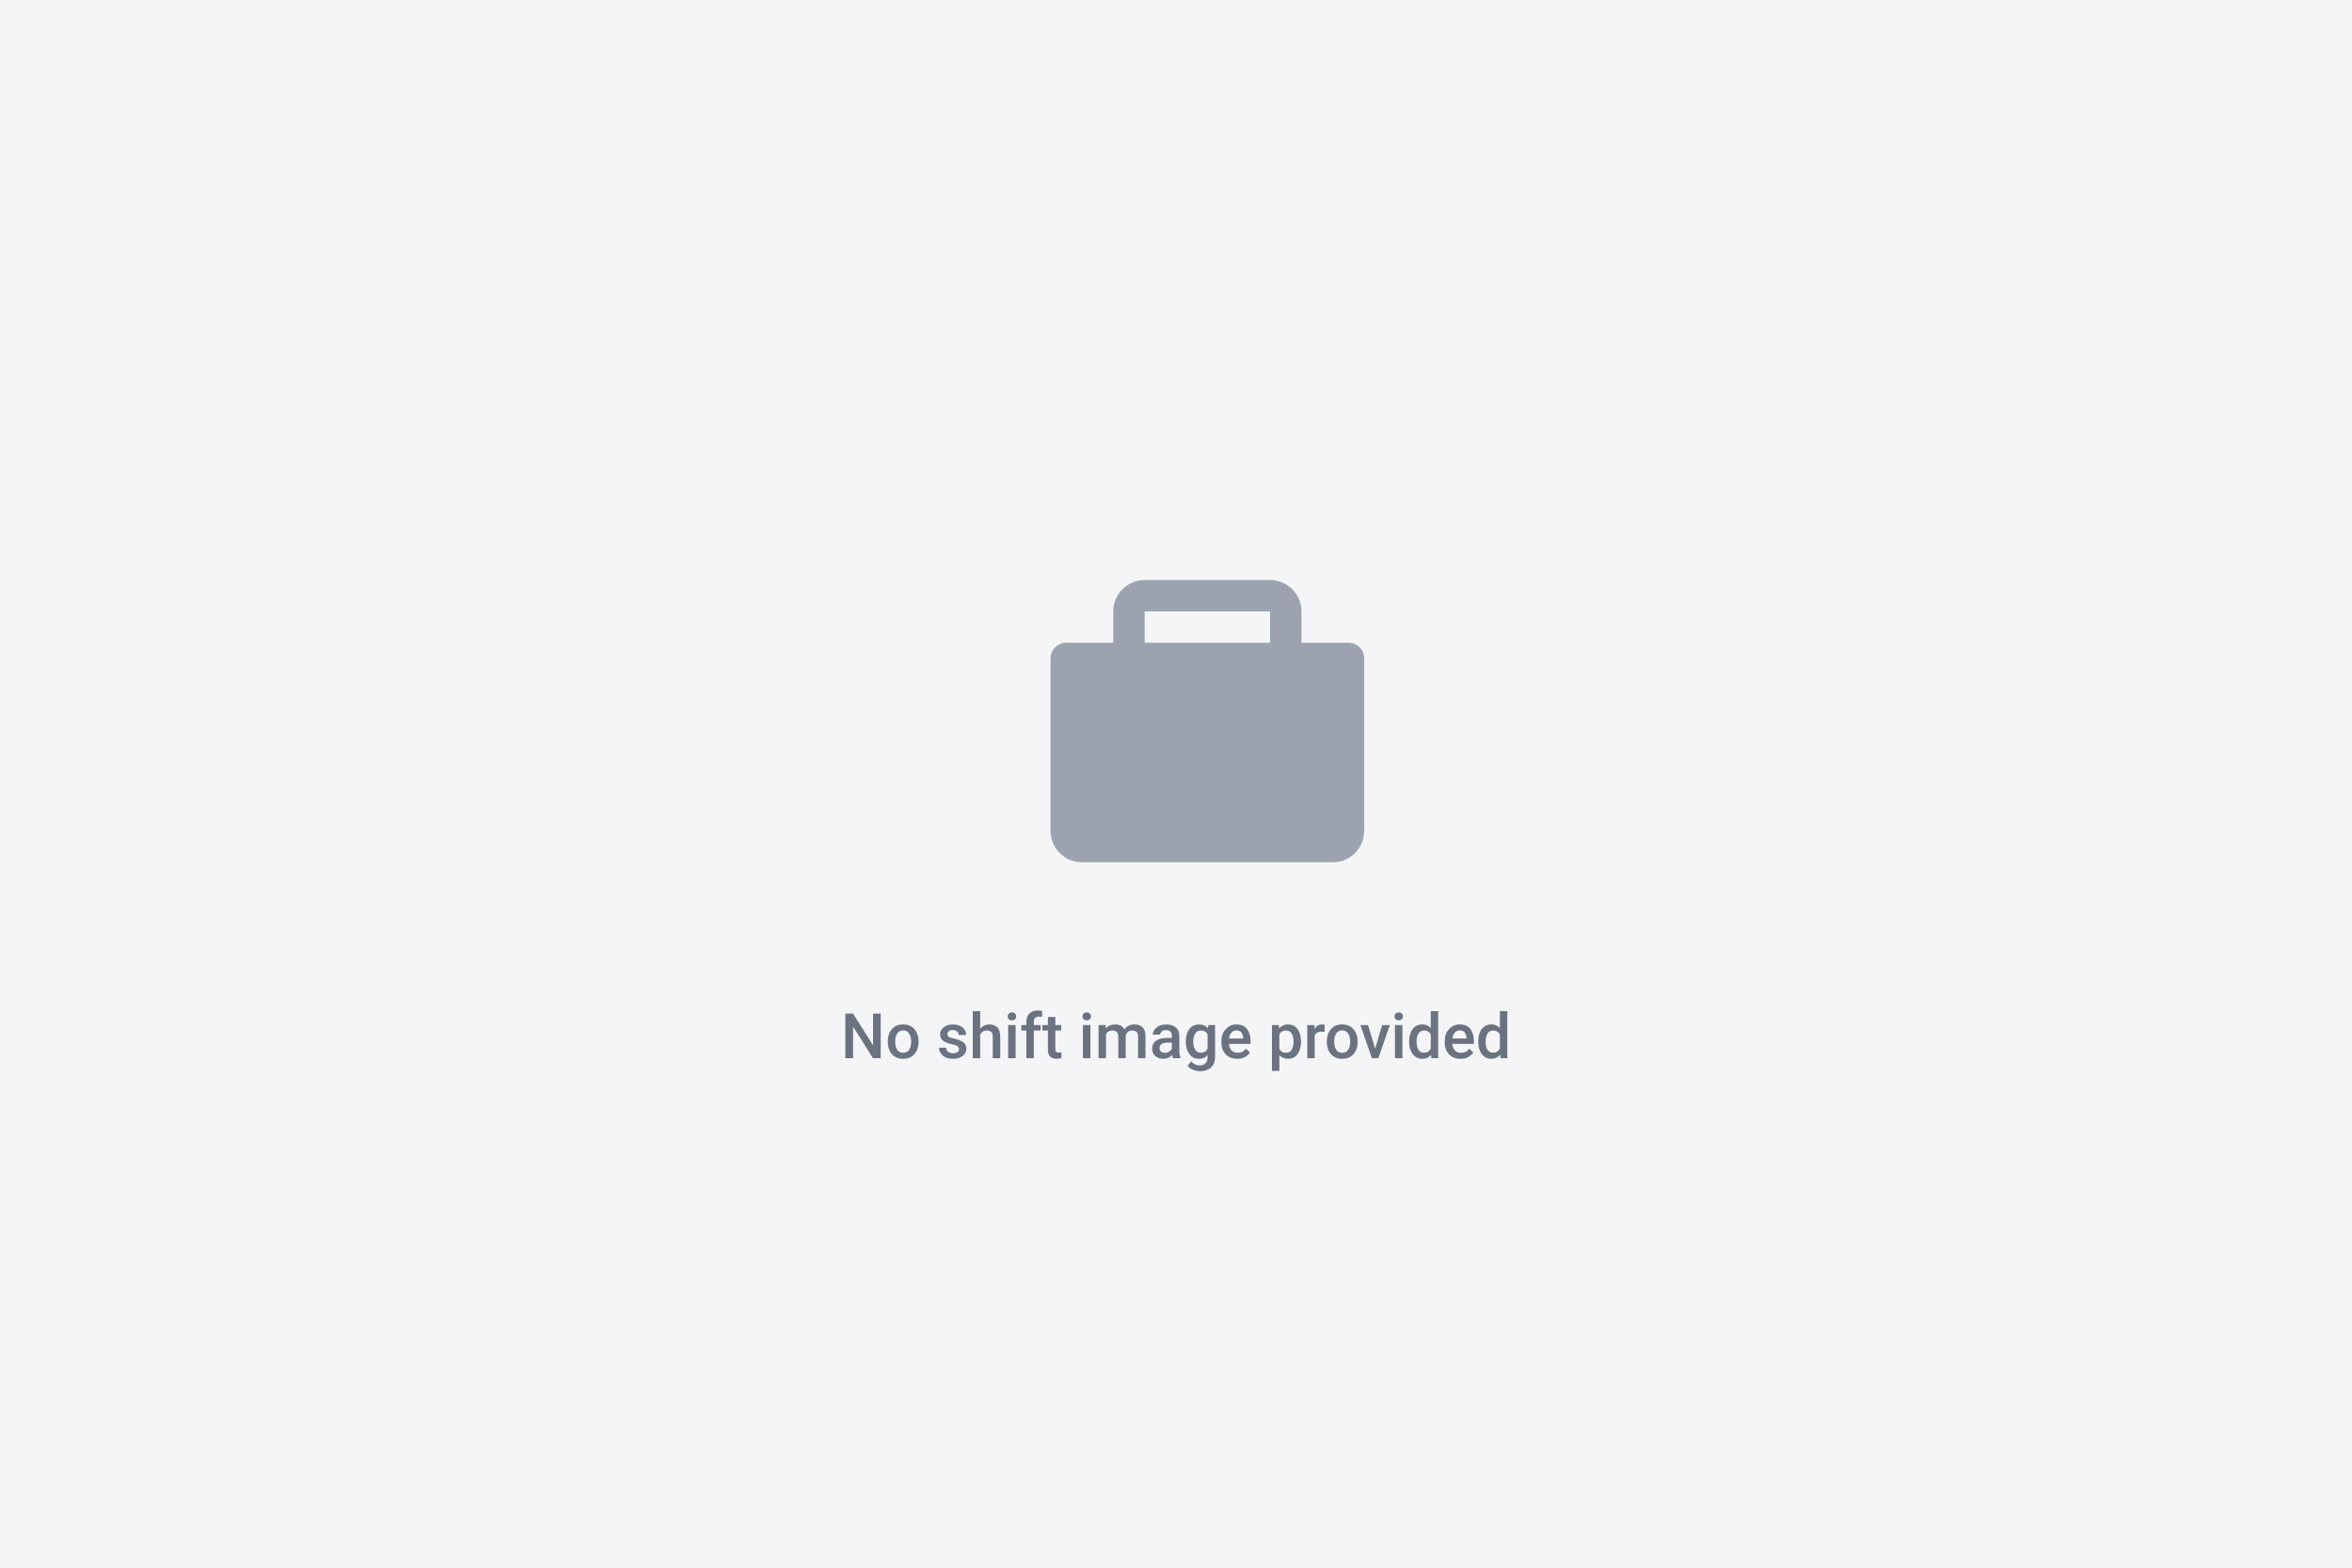
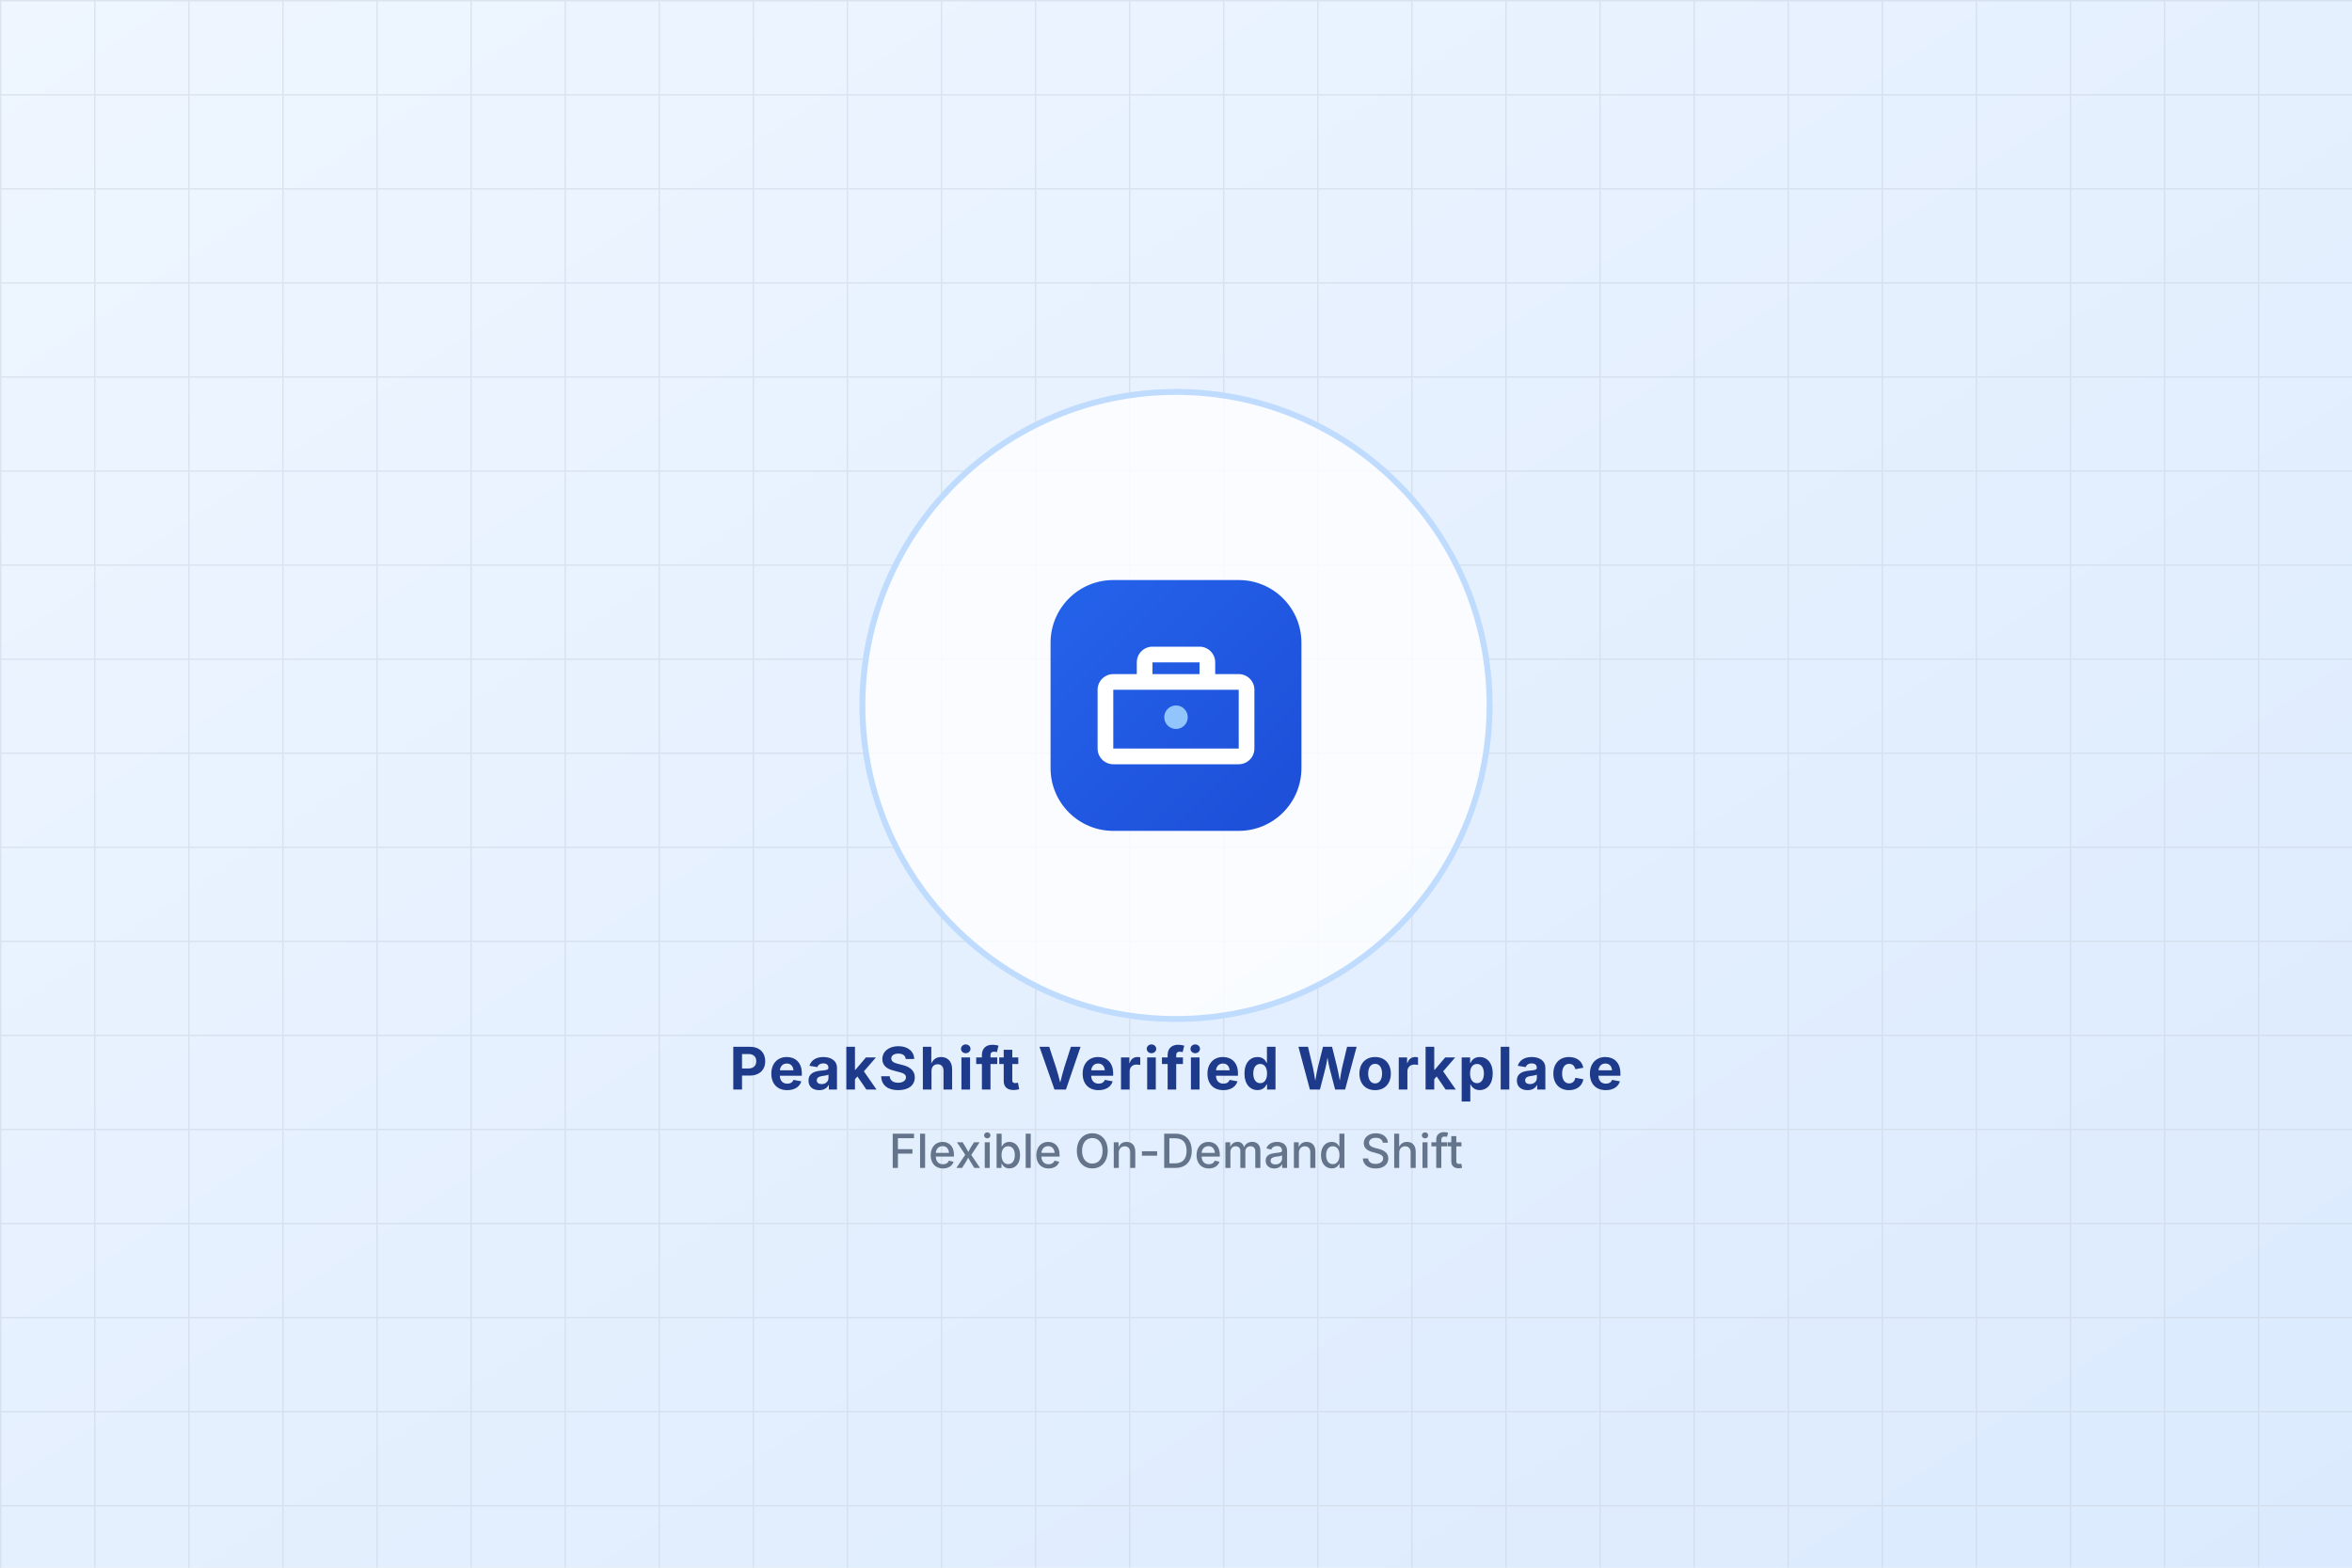
<svg xmlns="http://www.w3.org/2000/svg" viewBox="0 0 600 400" width="100%" height="100%">
-   <rect width="600" height="400" fill="#f4f5f7" />
-   <g fill="#9ca3af" transform="translate(268, 140) scale(4)">
-     <path d="M4 6V4a2 2 0 0 1 2-2h8a2 2 0 0 1 2 2v2h3a1 1 0 0 1 1 1v11a2 2 0 0 1-2 2H2a2 2 0 0 1-2-2V7a1 1 0 0 1 1-1h3zm2-2v2h8V4H6z" />
+   <defs>
+     <linearGradient id="psGrad" x1="0%" y1="0%" x2="100%" y2="100%">
+       <stop offset="0%" stop-color="#eff6ff" />
+       <stop offset="100%" stop-color="#dbeafe" />
+     </linearGradient>
+     <linearGradient id="psBadgeGrad" x1="0%" y1="0%" x2="100%" y2="100%">
+       <stop offset="0%" stop-color="#2563eb" />
+       <stop offset="100%" stop-color="#1d4ed8" />
+     </linearGradient>
+     <pattern id="psGrid" width="24" height="24" patternUnits="userSpaceOnUse">
+       <path d="M 24 0 L 0 0 0 24" fill="none" stroke="#cbd5e1" stroke-width="0.75" stroke-opacity="0.5" />
+     </pattern>
+   </defs>
+   <rect width="600" height="400" fill="url(#psGrad)" />
+   <rect width="600" height="400" fill="url(#psGrid)" />
+   <circle cx="300" cy="180" r="80" fill="#ffffff" fill-opacity="0.8" stroke="#bfdbfe" stroke-width="1.5" />
+   <g transform="translate(268, 148)">
+     <rect width="64" height="64" rx="16" fill="url(#psBadgeGrad)" />
+     <path d="M22 24V21C22 18.791 23.791 17 26 17H38C40.209 17 42 18.791 42 21V24H48C50.209 24 52 25.791 52 28V43C52 45.209 50.209 47 48 47H16C13.791 47 12 45.209 12 43V28C12 25.791 13.791 24 16 24H22ZM26 21V24H38V21H26ZM16 28V43H48V28H16Z" fill="#ffffff" />
+     <circle cx="32" cy="35" r="3" fill="#93c5fd" />
  </g>
-   <text x="300" y="270" font-family="-apple-system, BlinkMacSystemFont, 'Segoe UI', Roboto, sans-serif" font-size="16" fill="#6b7280" text-anchor="middle" font-weight="500">No shift image provided</text>
+   <text x="300" y="278" font-family="'Inter', -apple-system, sans-serif" font-size="15" fill="#1e3a8a" text-anchor="middle" font-weight="700" letter-spacing="0.5">PeakShift Verified Workplace</text>
+   <text x="300" y="298" font-family="'Inter', -apple-system, sans-serif" font-size="12" fill="#64748b" text-anchor="middle" font-weight="500">Flexible On-Demand Shift</text>
</svg>
